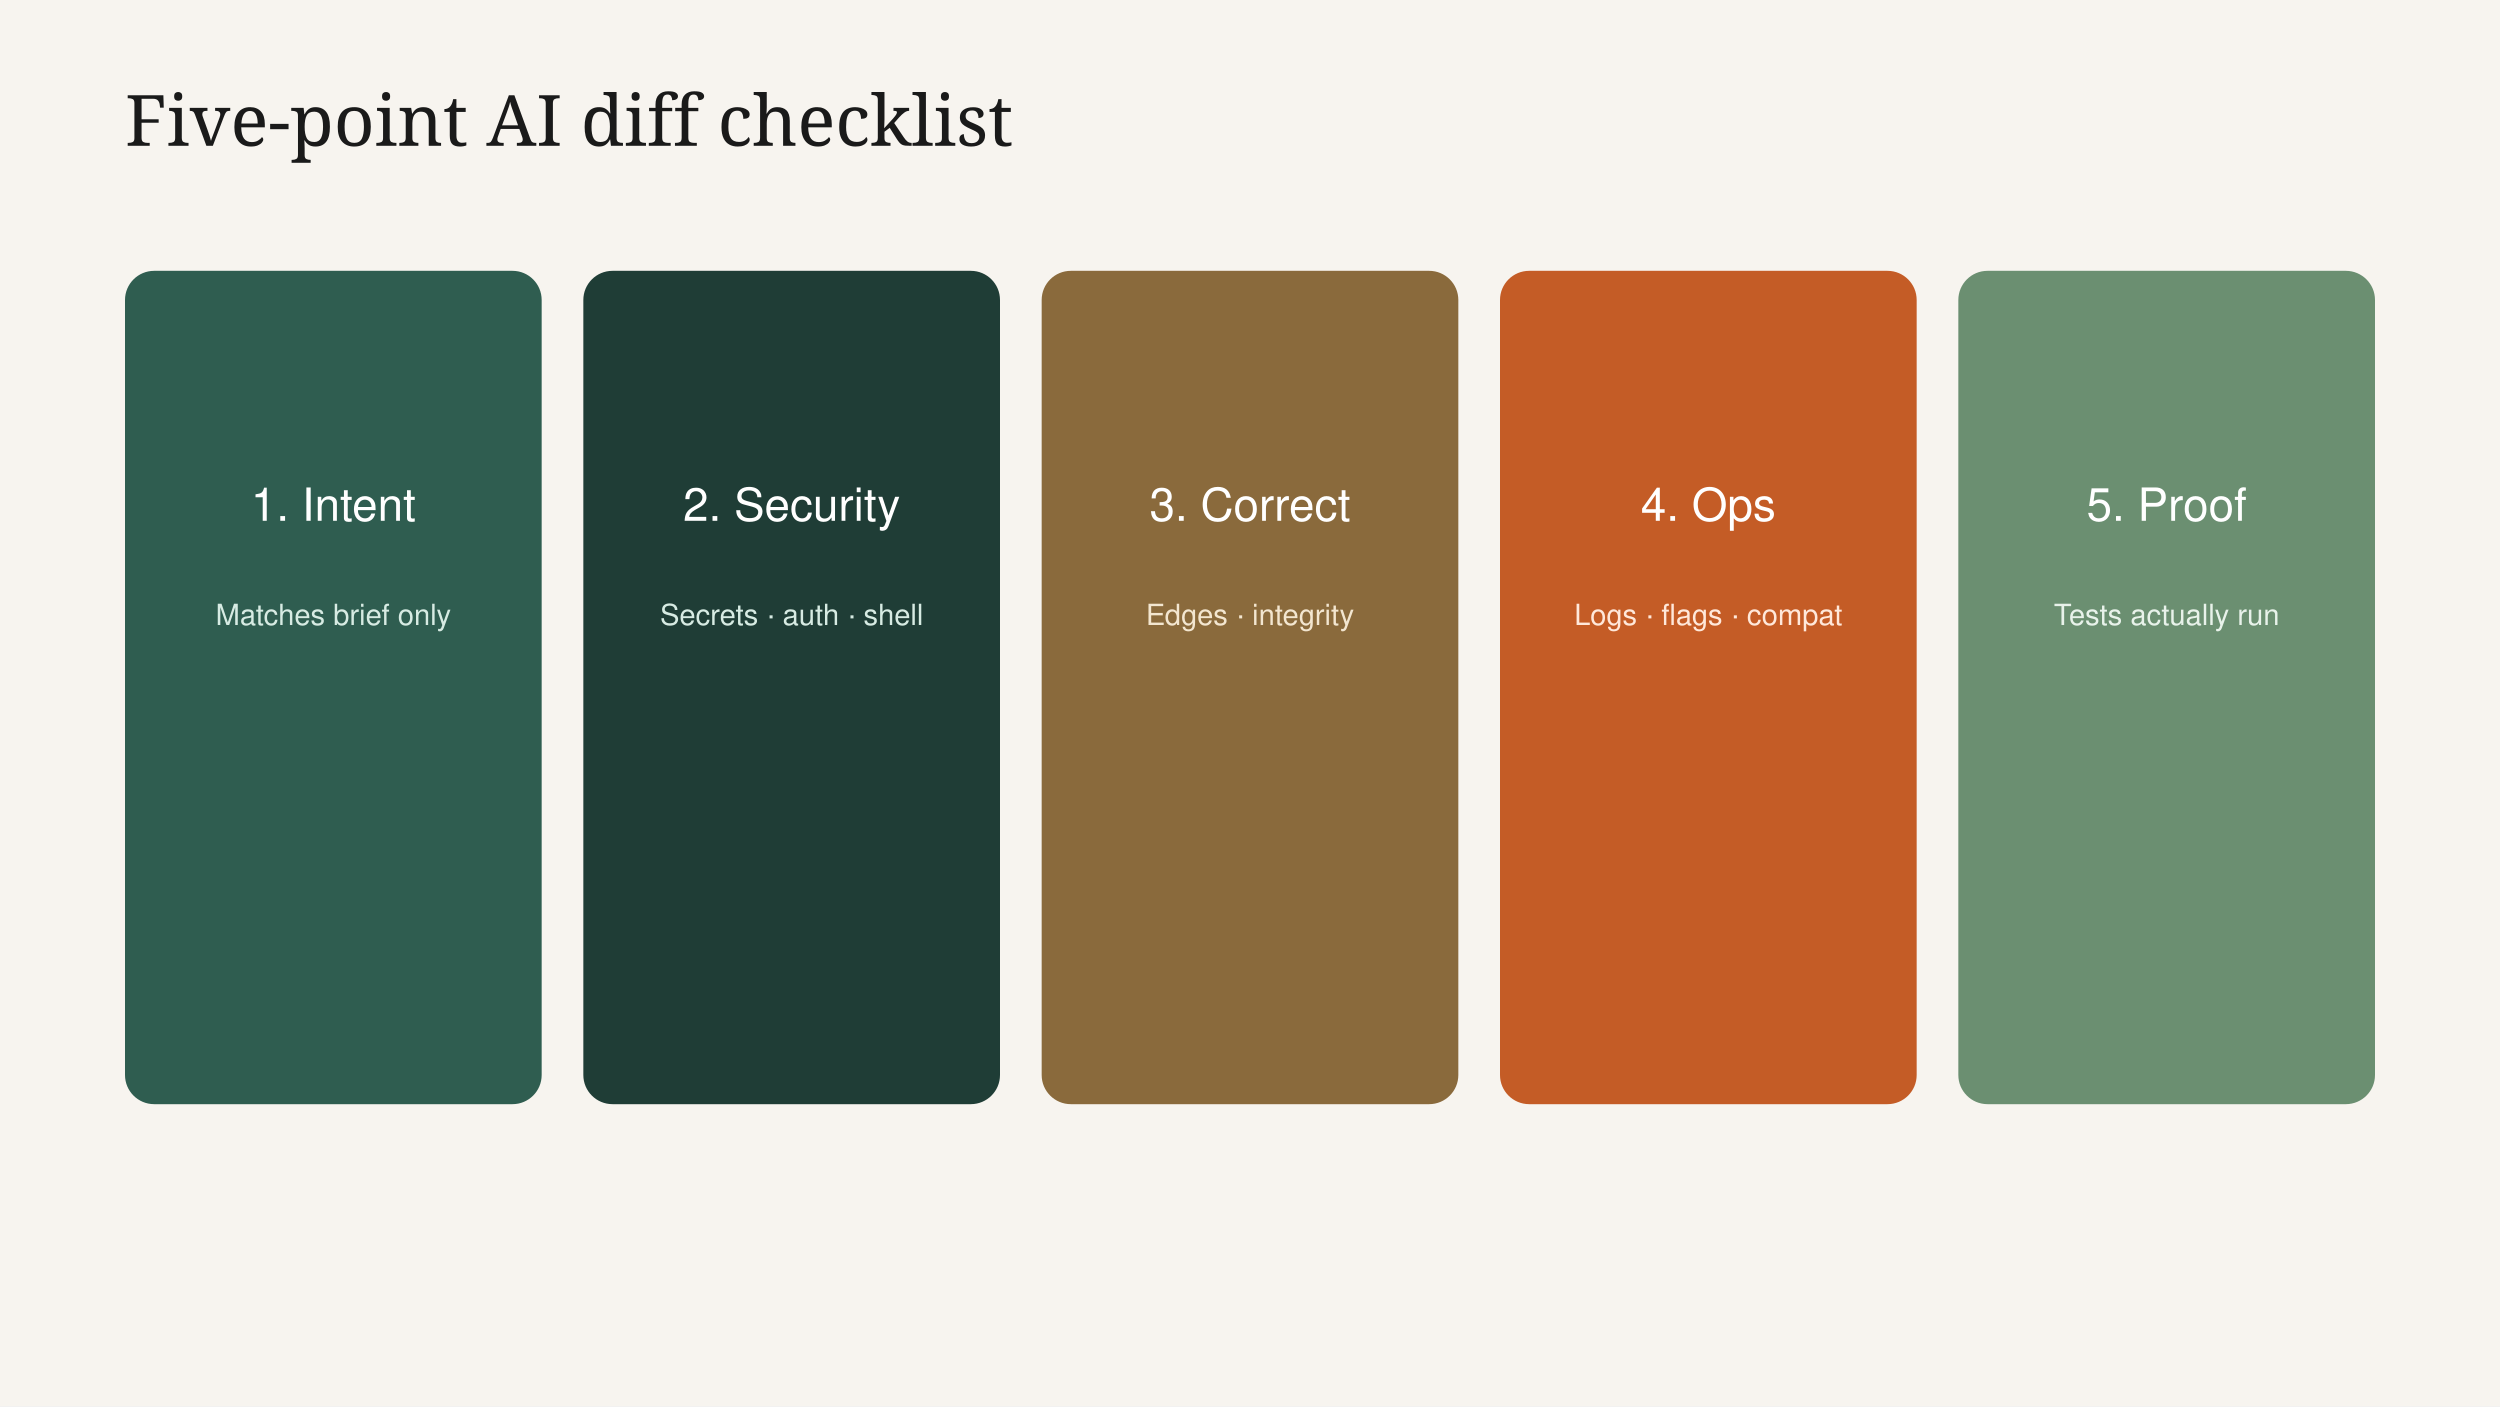
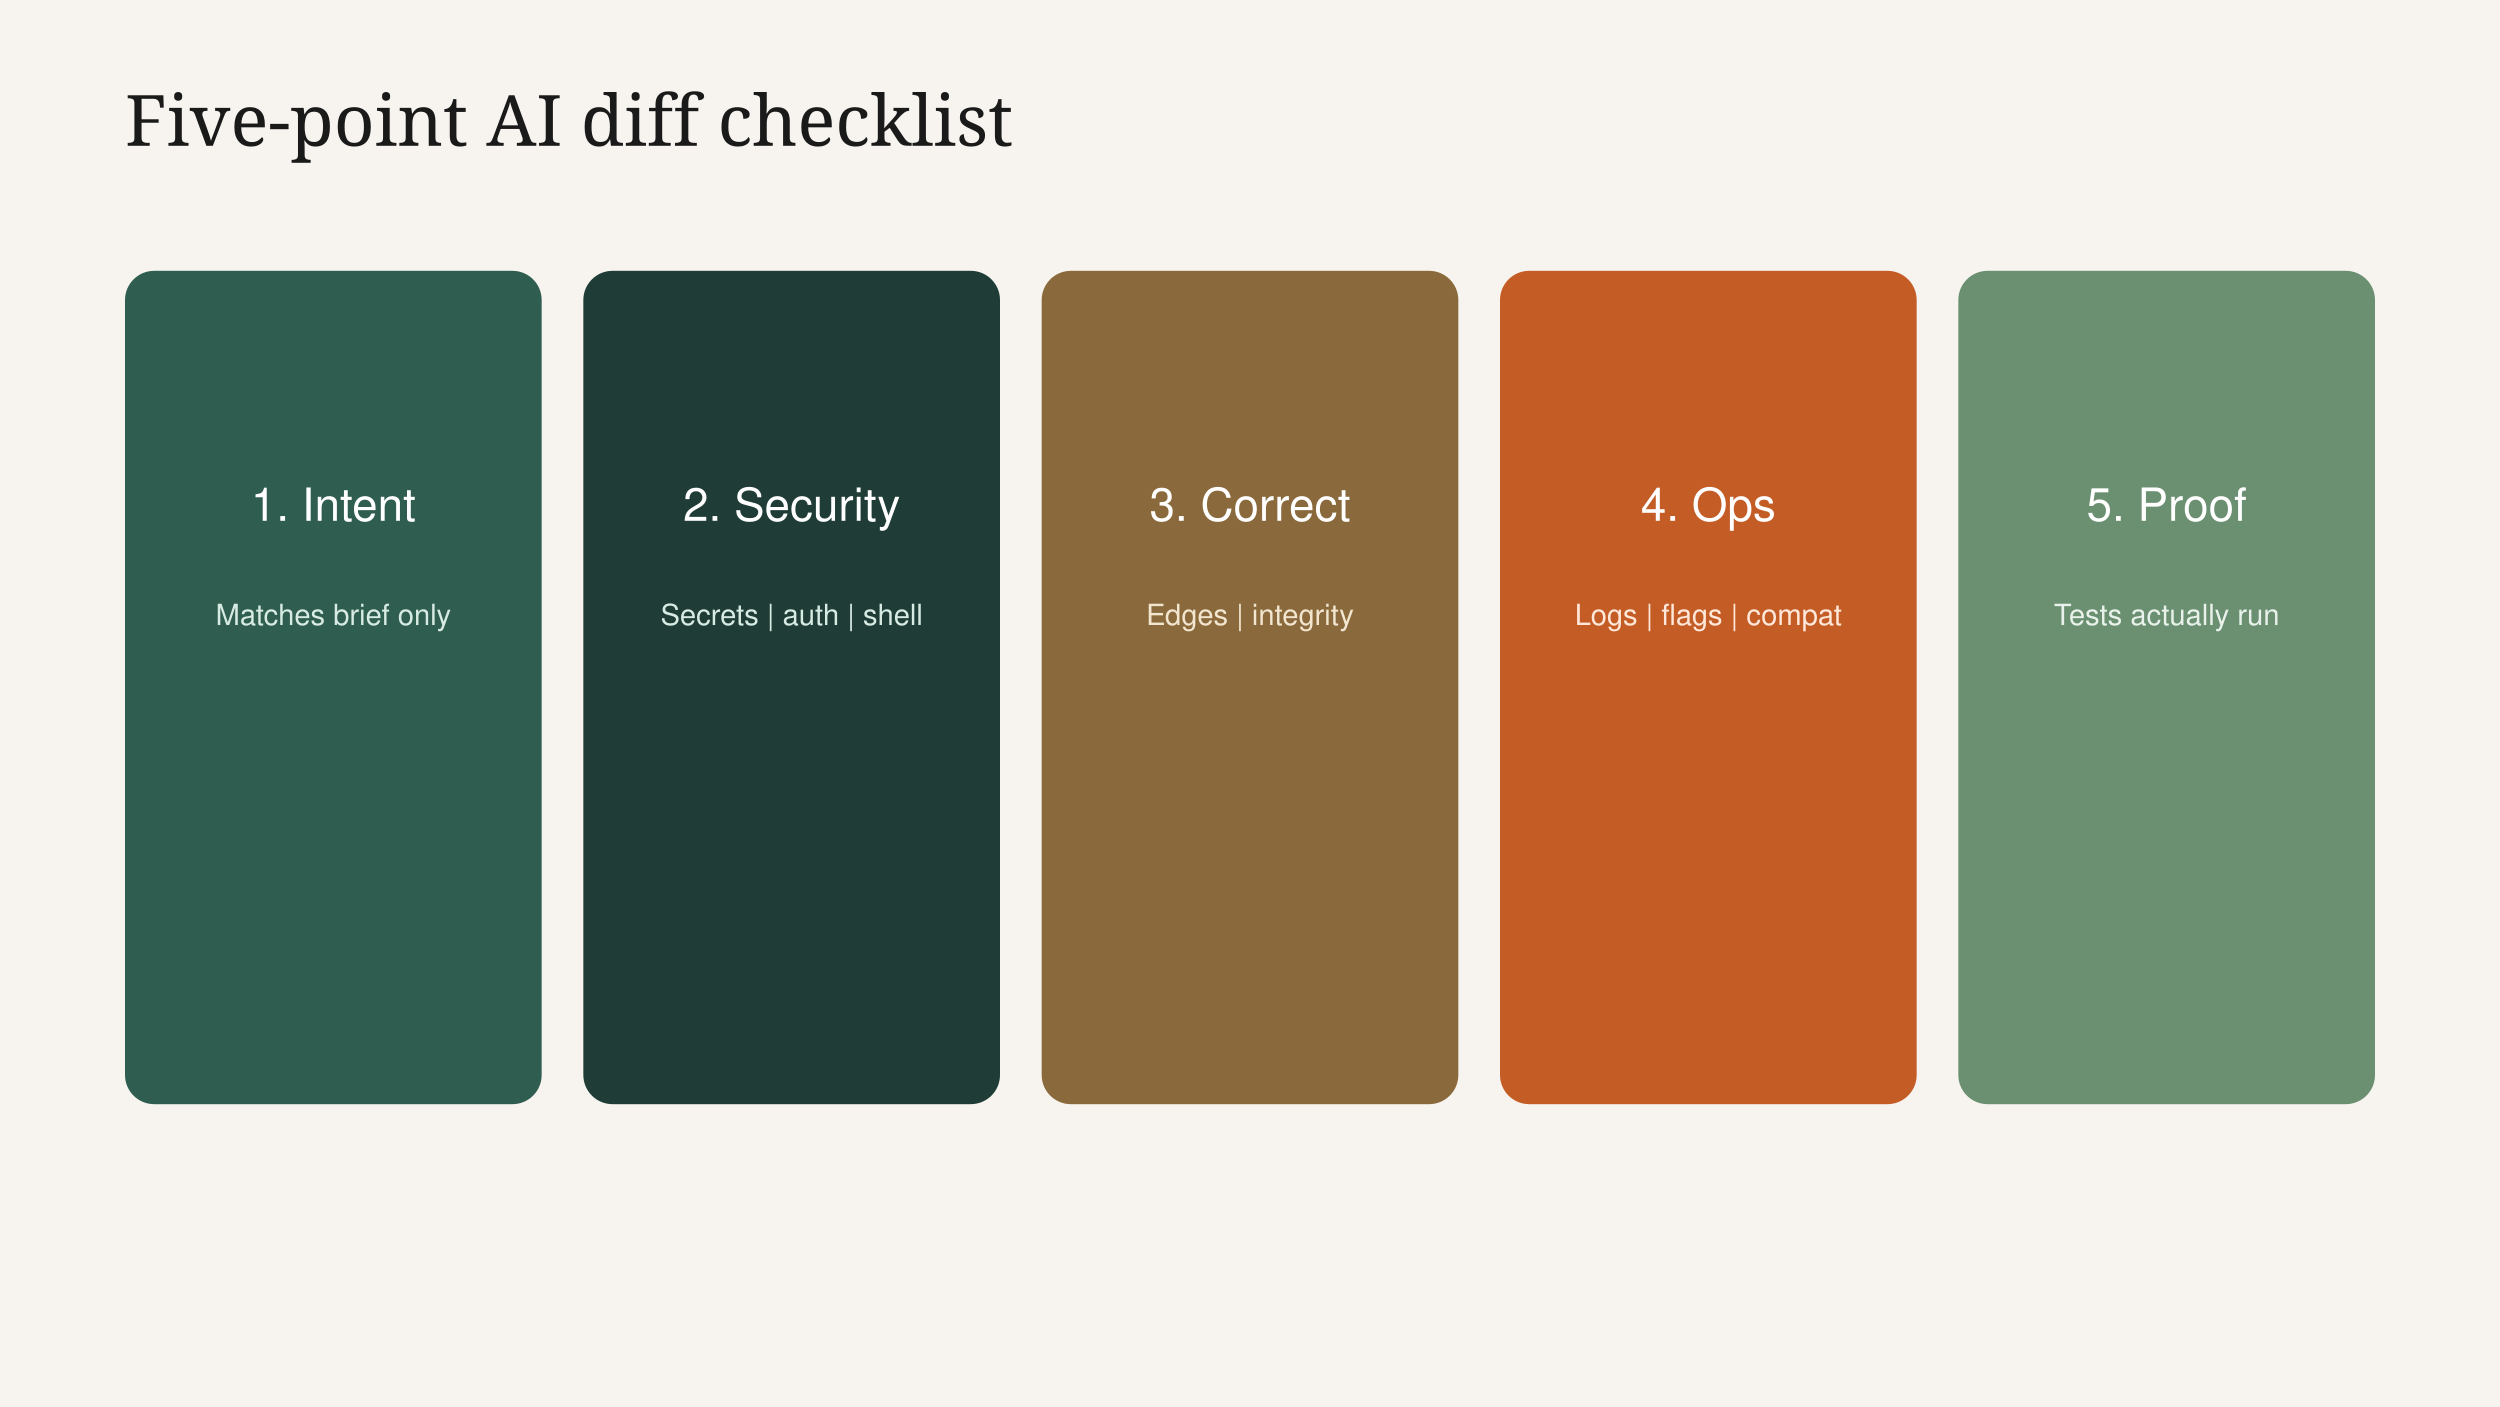
<svg xmlns="http://www.w3.org/2000/svg" width="1200" height="675" viewBox="0 0 1200 675">
  <rect width="1200" height="675" fill="#f7f4ef" />
  <text x="60" y="70" font-family="Georgia, serif" font-size="34" fill="#1a1a1a">Five-point AI diff checklist</text>
  <rect x="60" y="130" width="200" height="400" rx="14" fill="#2f5d50" />
  <text x="160" y="250" text-anchor="middle" fill="#fff" font-size="22" font-family="Helvetica, Arial, sans-serif">1. Intent</text>
  <text x="160" y="300" text-anchor="middle" fill="#d7ebe3" font-size="14" font-family="Helvetica, Arial, sans-serif">Matches brief only</text>
  <rect x="280" y="130" width="200" height="400" rx="14" fill="#1f3d36" />
  <text x="380" y="250" text-anchor="middle" fill="#fff" font-size="22" font-family="Helvetica, Arial, sans-serif">2. Security</text>
-   <text x="380" y="300" text-anchor="middle" fill="#d7ebe3" font-size="14" font-family="Helvetica, Arial, sans-serif">Secrets · auth · shell</text>
+   <text x="380" y="300" text-anchor="middle" fill="#d7ebe3" font-size="14" font-family="Helvetica, Arial, sans-serif">Secrets  |  auth  |  shell</text>
  <rect x="500" y="130" width="200" height="400" rx="14" fill="#8a6a3c" />
  <text x="600" y="250" text-anchor="middle" fill="#fff" font-size="22" font-family="Helvetica, Arial, sans-serif">3. Correct</text>
-   <text x="600" y="300" text-anchor="middle" fill="#f3e6d0" font-size="14" font-family="Helvetica, Arial, sans-serif">Edges · integrity</text>
+   <text x="600" y="300" text-anchor="middle" fill="#f3e6d0" font-size="14" font-family="Helvetica, Arial, sans-serif">Edges  |  integrity</text>
  <rect x="720" y="130" width="200" height="400" rx="14" fill="#c45c26" />
  <text x="820" y="250" text-anchor="middle" fill="#fff" font-size="22" font-family="Helvetica, Arial, sans-serif">4. Ops</text>
-   <text x="820" y="300" text-anchor="middle" fill="#ffe8da" font-size="14" font-family="Helvetica, Arial, sans-serif">Logs · flags · compat</text>
+   <text x="820" y="300" text-anchor="middle" fill="#ffe8da" font-size="14" font-family="Helvetica, Arial, sans-serif">Logs  |  flags  |  compat</text>
  <rect x="940" y="130" width="200" height="400" rx="14" fill="#6b8f71" />
  <text x="1040" y="250" text-anchor="middle" fill="#fff" font-size="22" font-family="Helvetica, Arial, sans-serif">5. Proof</text>
  <text x="1040" y="300" text-anchor="middle" fill="#e8f2ea" font-size="14" font-family="Helvetica, Arial, sans-serif">Tests actually run</text>
</svg>
